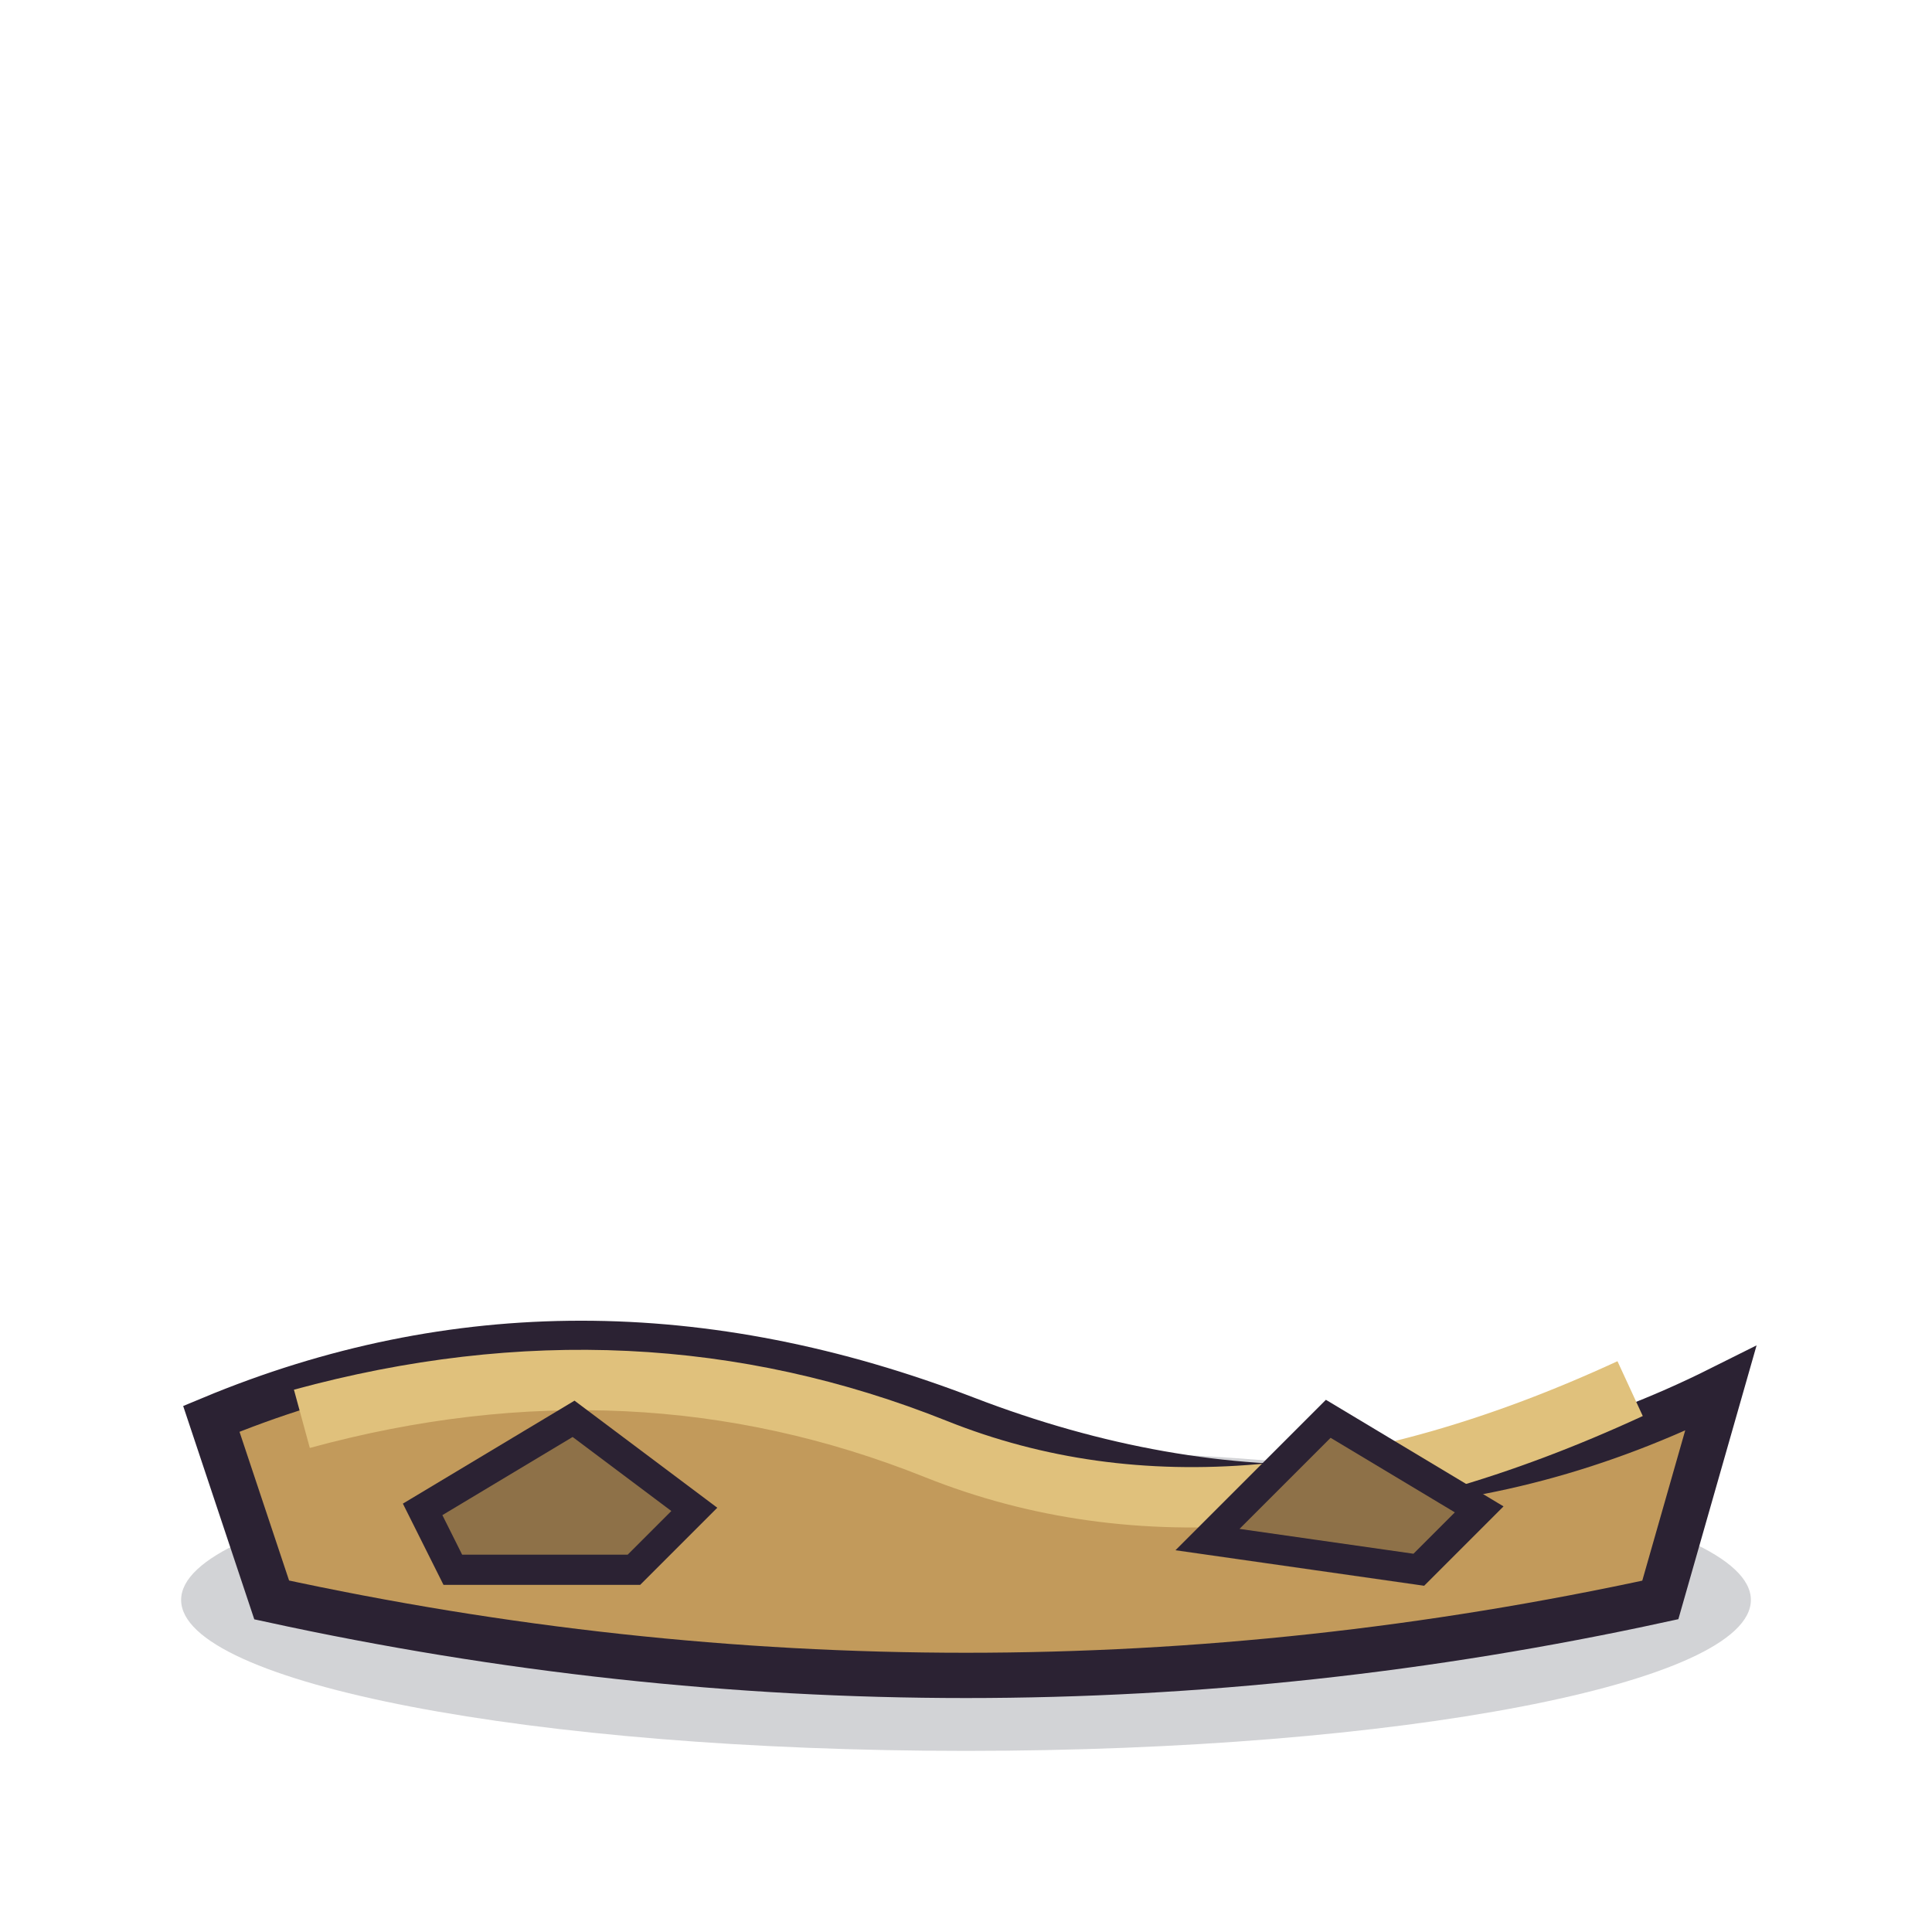
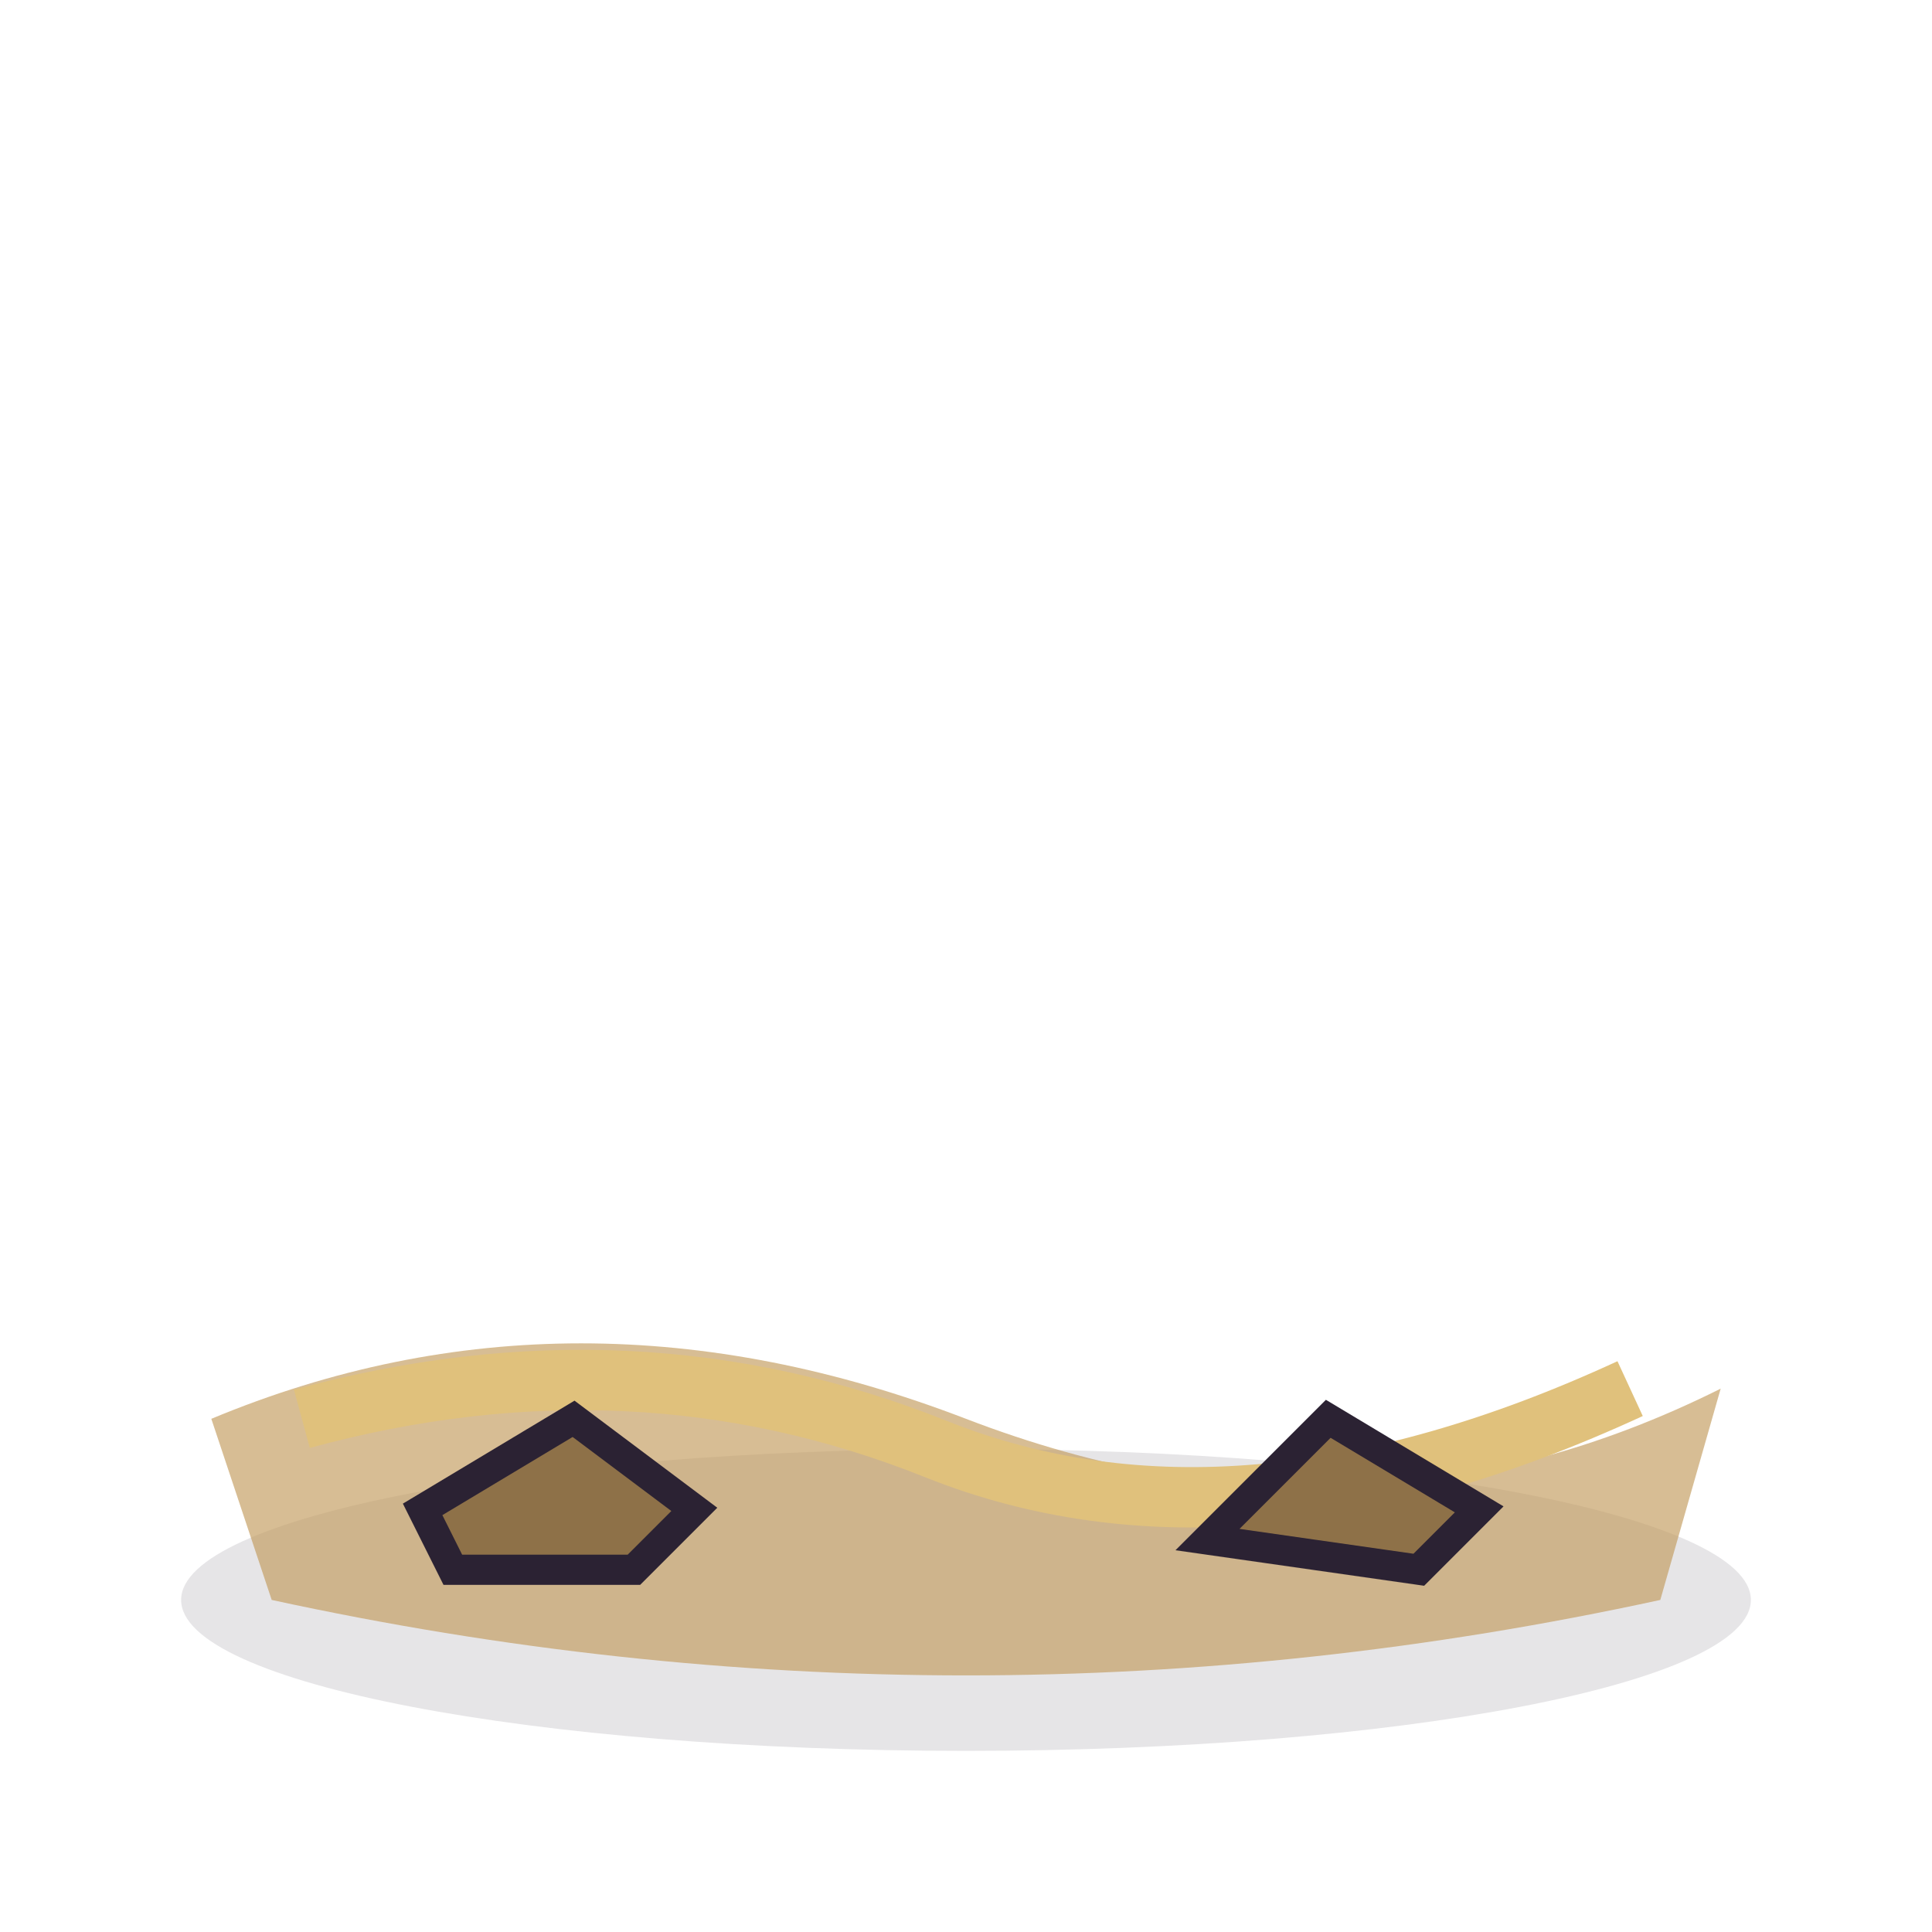
<svg xmlns="http://www.w3.org/2000/svg" width="64" height="64" viewBox="0 0 64 64">
  <defs>
    <linearGradient id="wood" x1="0" y1="0" x2=".25" y2="1">
      <stop stop-color="#c99565" />
      <stop offset=".52" stop-color="#8d6040" />
      <stop offset="1" stop-color="#4d392f" />
    </linearGradient>
    <linearGradient id="leaf" x1="0" y1="0" x2=".25" y2="1">
      <stop stop-color="#9daf69" />
      <stop offset=".52" stop-color="#70844d" />
      <stop offset="1" stop-color="#3d5139" />
    </linearGradient>
    <linearGradient id="stone" x1="0" y1="0" x2=".25" y2="1">
      <stop stop-color="#d4ccb8" />
      <stop offset=".52" stop-color="#9e9584" />
      <stop offset="1" stop-color="#625d53" />
    </linearGradient>
    <linearGradient id="amber" x1="0" y1="0" x2=".25" y2="1">
      <stop stop-color="#ffe3a0" />
      <stop offset=".52" stop-color="#d59a39" />
      <stop offset="1" stop-color="#805228" />
    </linearGradient>
  </defs>
-   <ellipse cx="32" cy="53" rx="26" ry="5" fill="#202330" opacity=".20" />
-   <path d="M7 47Q19 42 32 47T57 46L55 53Q32 58 9 53Z" fill="#c29a5b" stroke="#2b2233" stroke-width="1.5" />
+   <ellipse cx="32" cy="53" rx="26" ry="5" fill="#2b2233" opacity=".12" />
+   <path d="M7 47Q19 42 32 47T57 46L55 53Q32 58 9 53Z" fill="#c29a5b" stroke="none" opacity=".65" />
  <path d="M10 47Q21 44 31 48T54 46" fill="none" stroke="#e0c17c" stroke-width="2" />
  <path d="m14 50 5-3 4 3-2 2h-6Zm26 1 4-4 5 3-2 2Z" fill="#8e7148" stroke="#2b2233" stroke-width="1" />
</svg>
